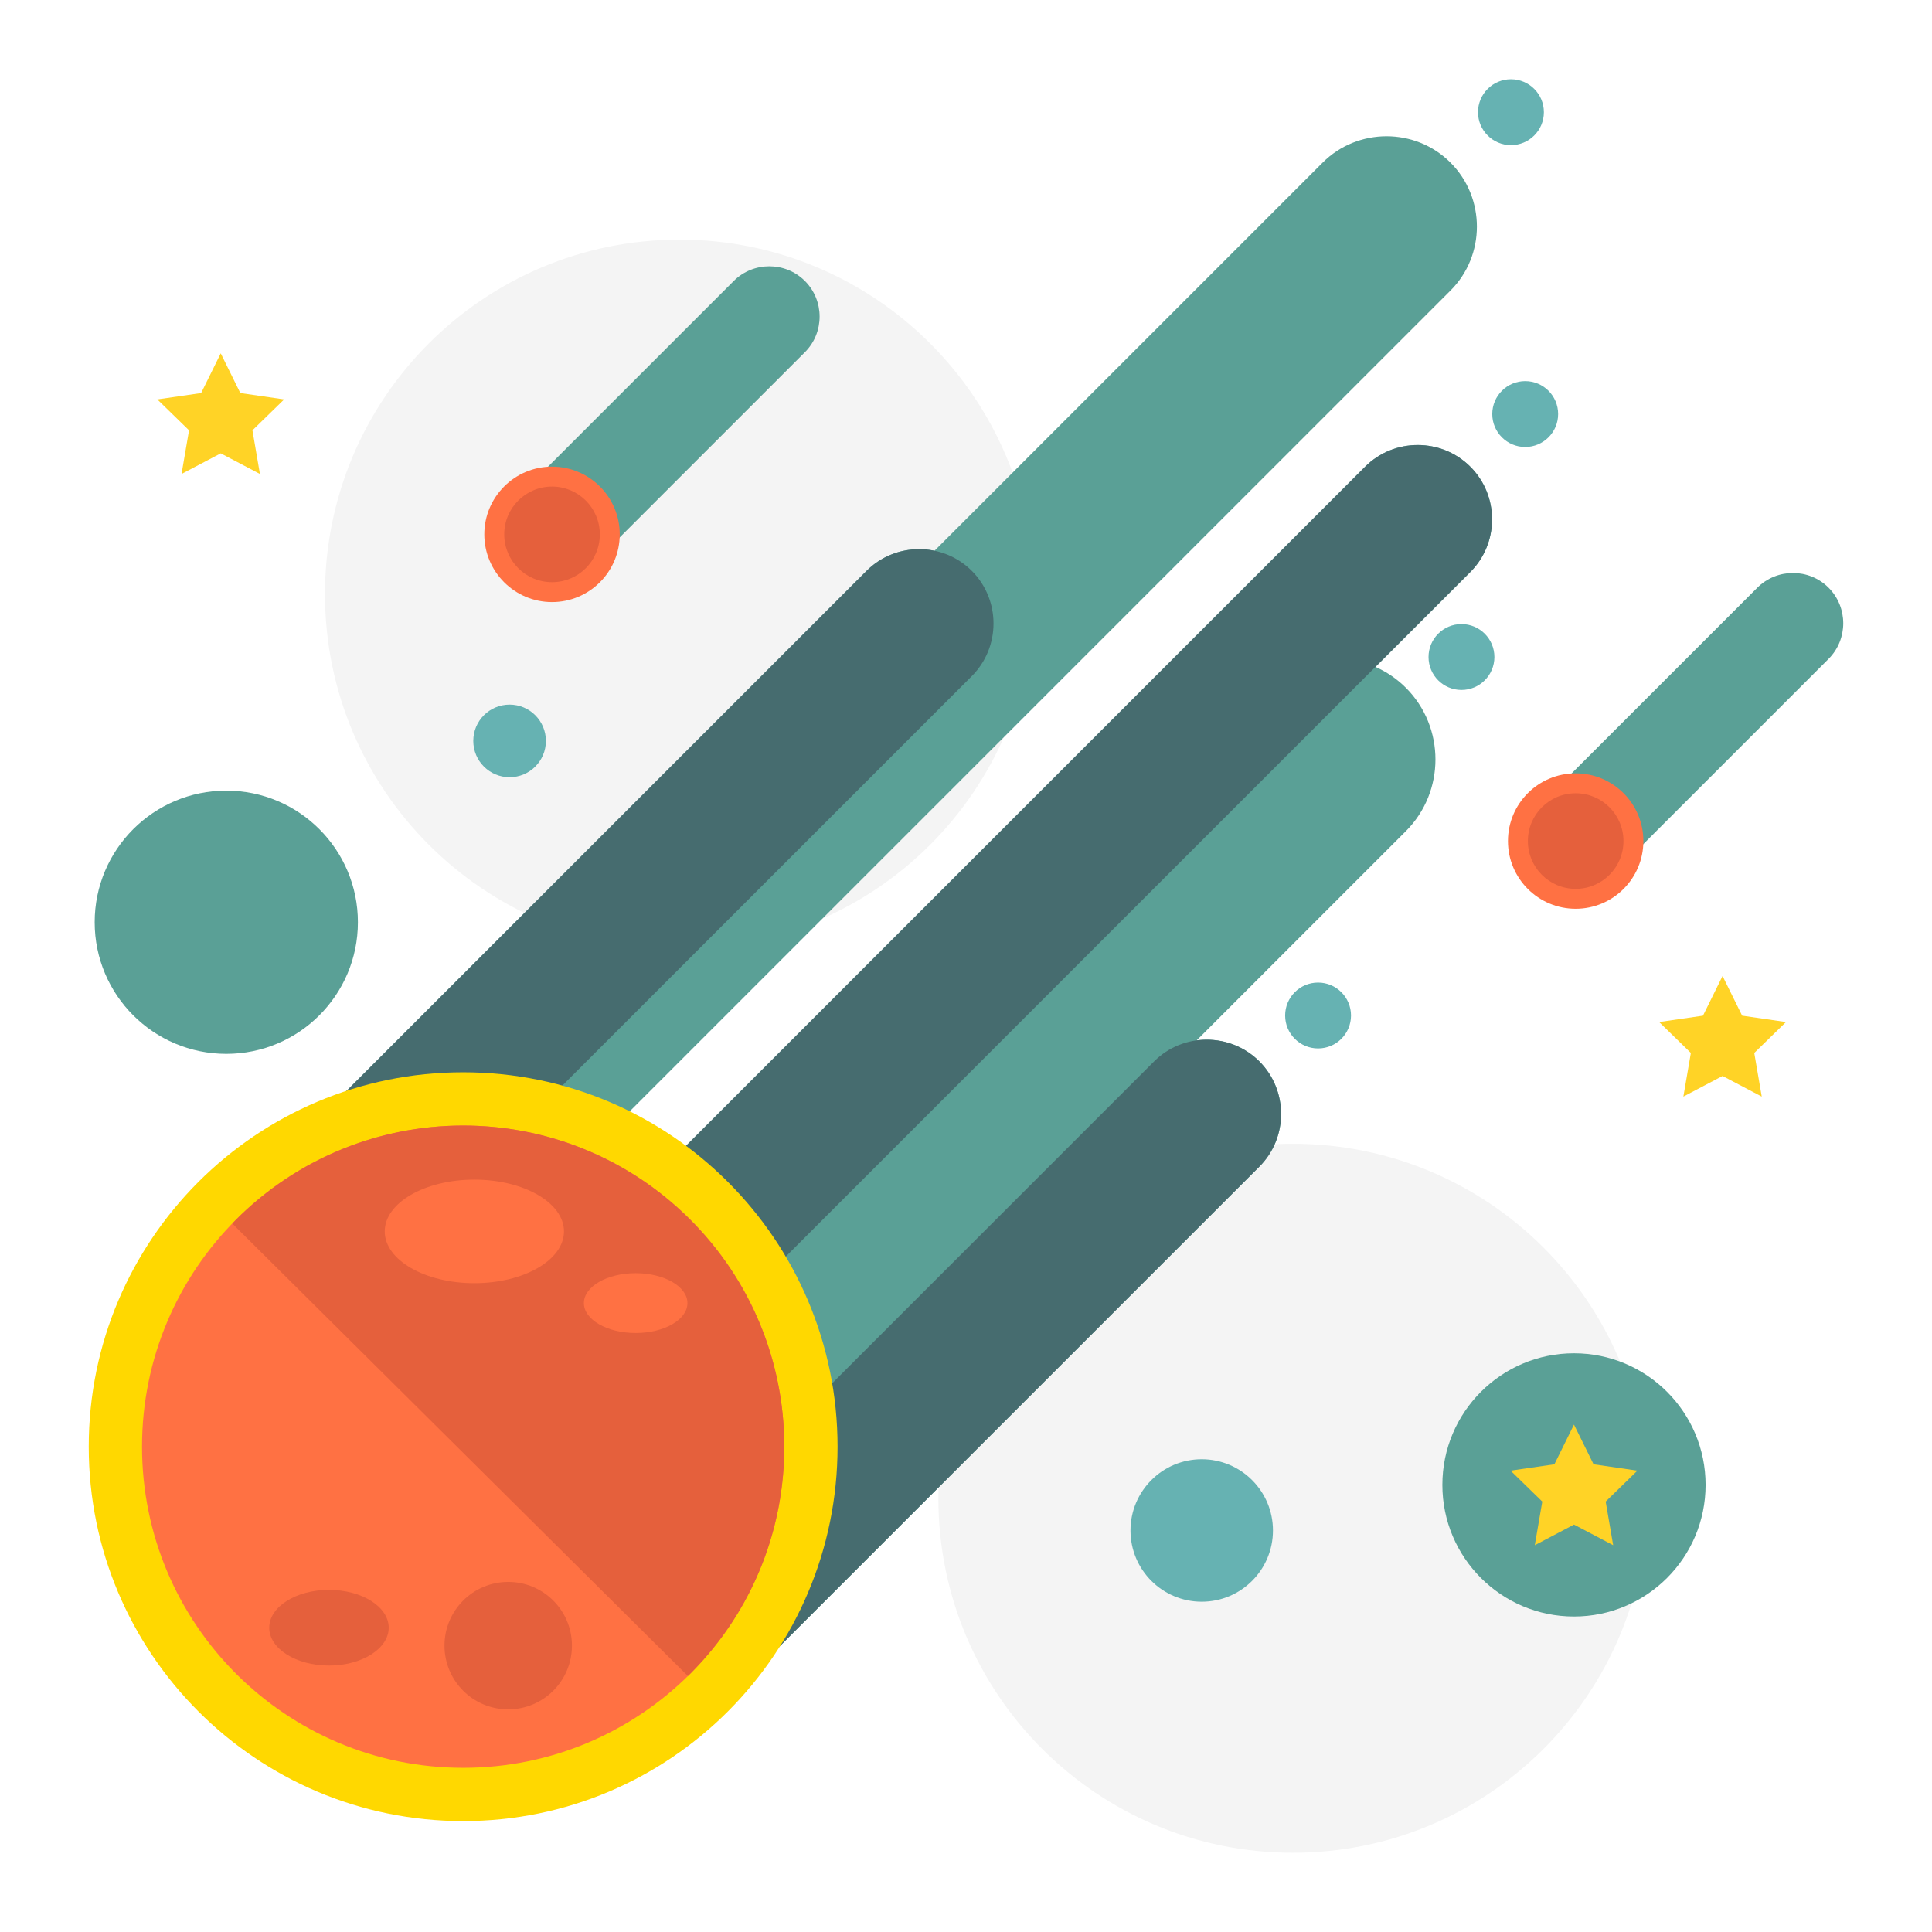
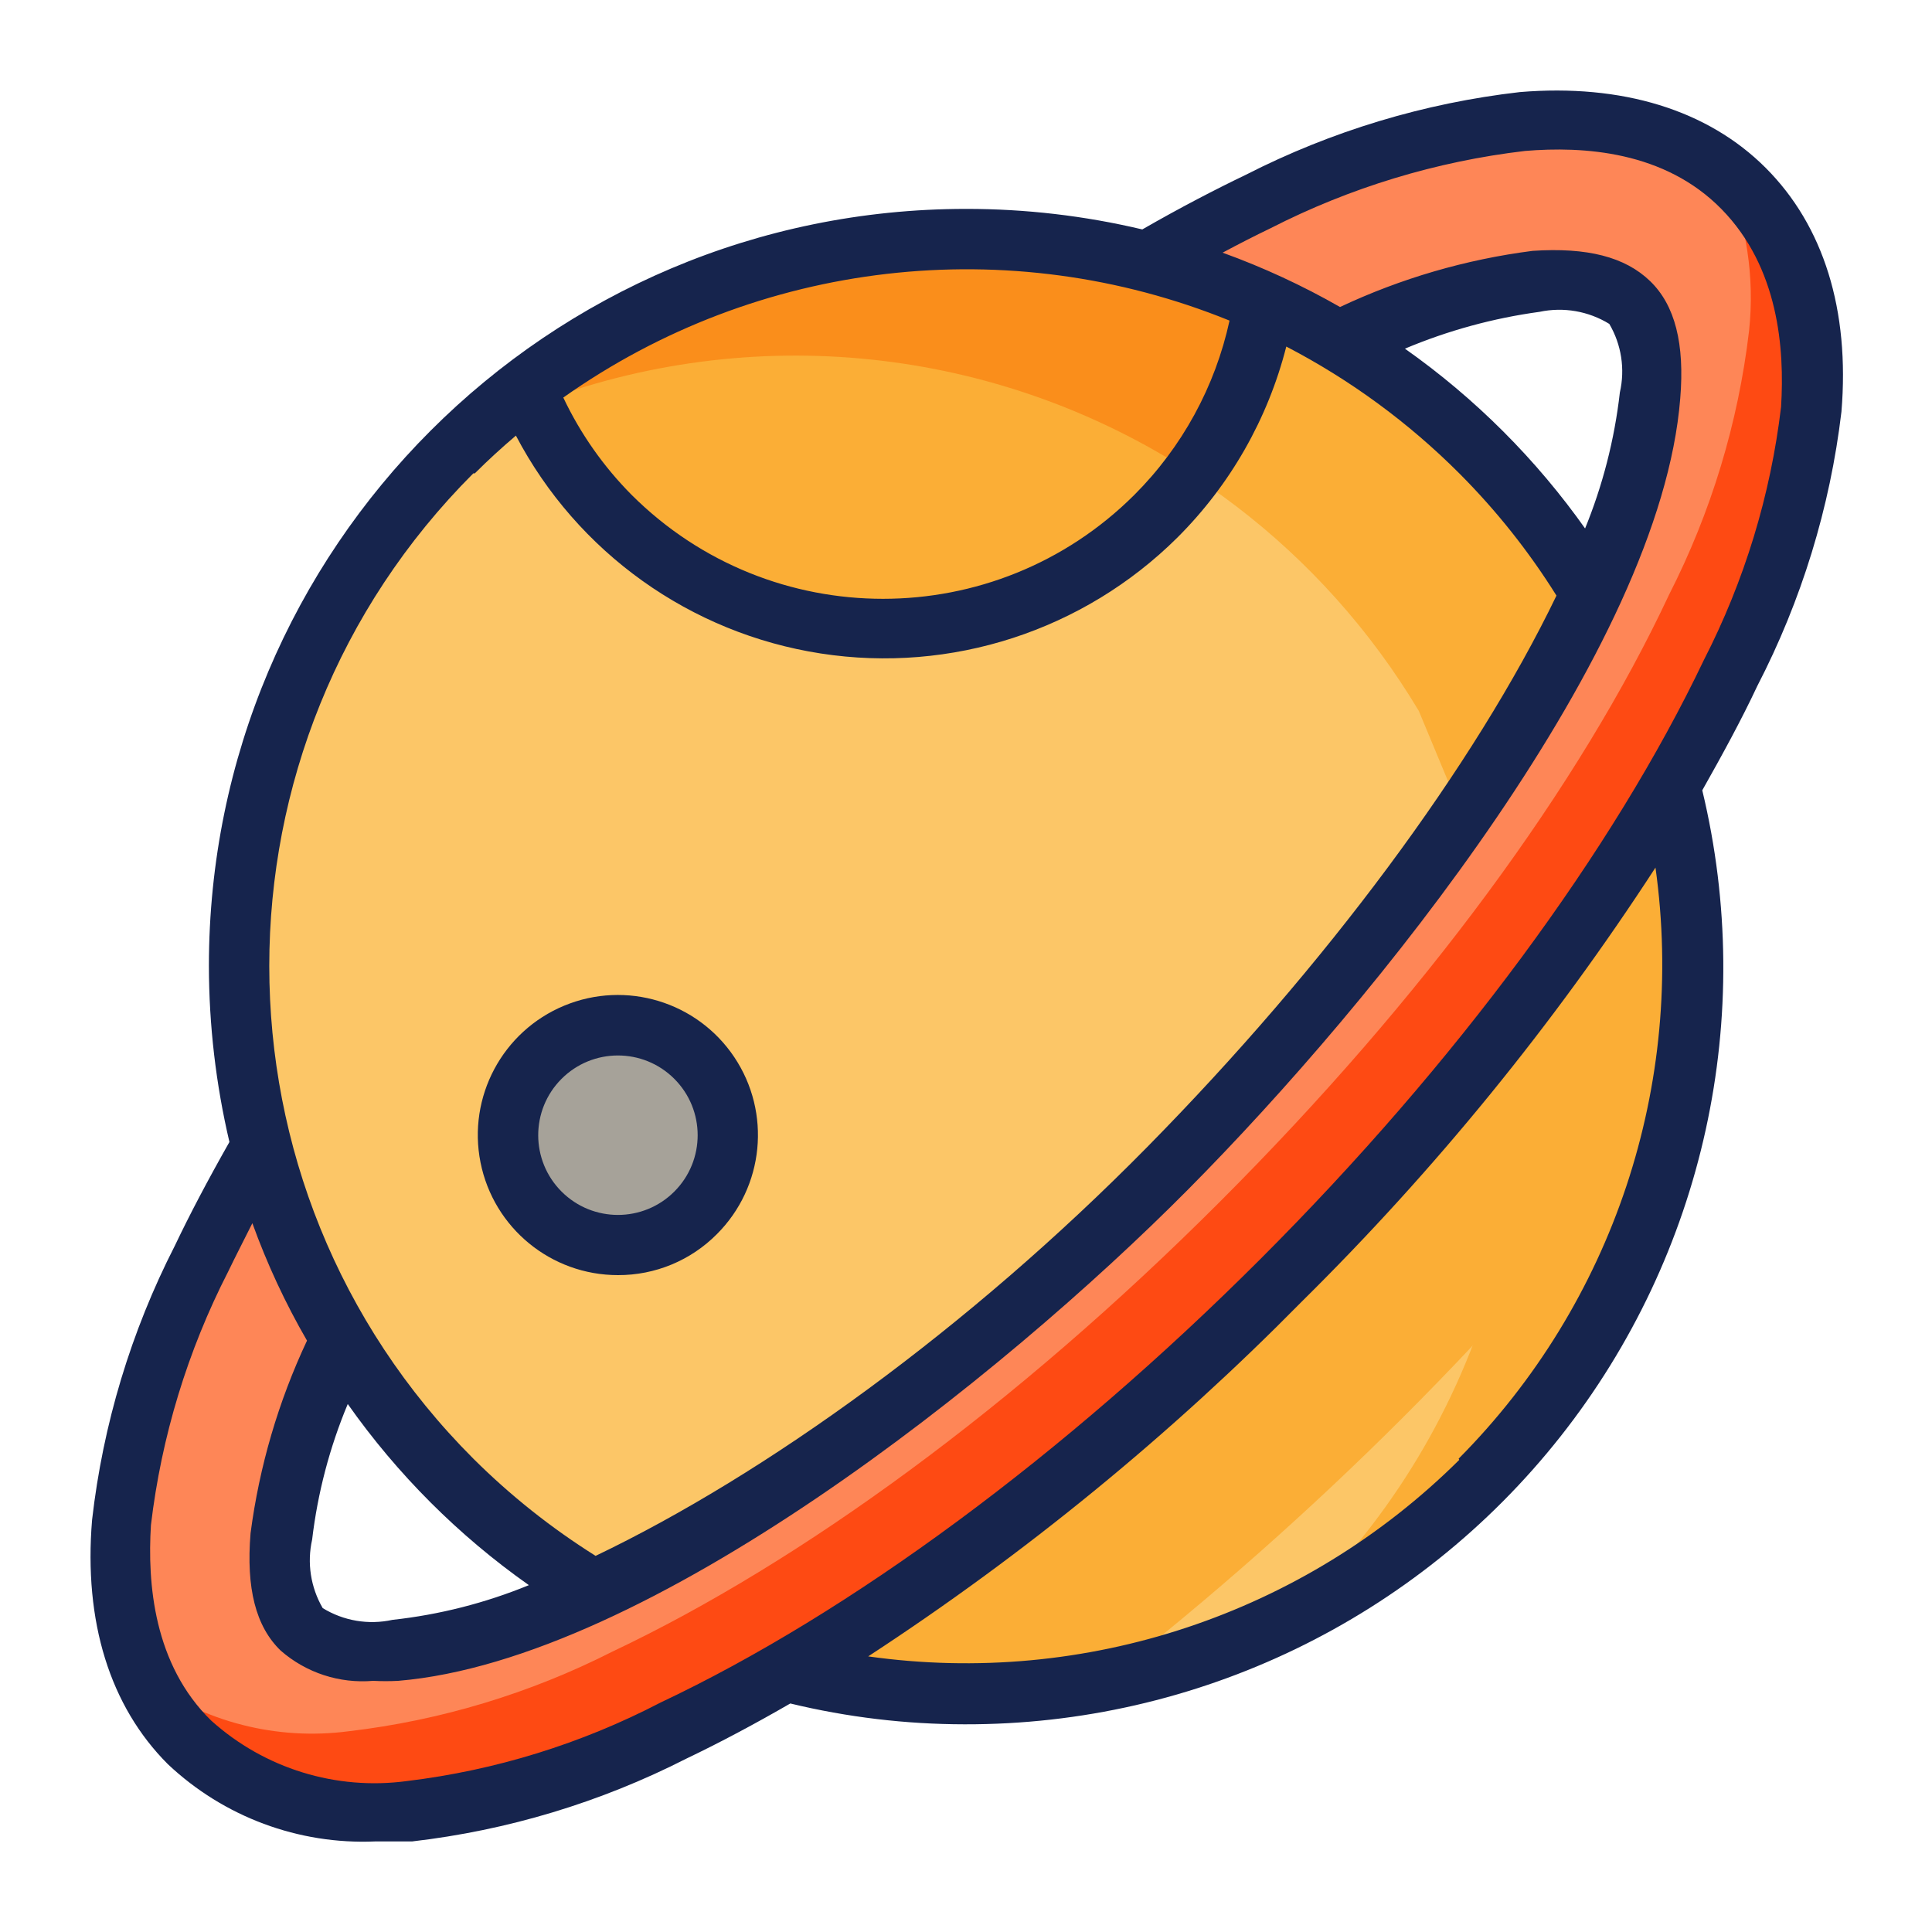
- <svg xmlns="http://www.w3.org/2000/svg" enable-background="new 0 0 512 512" height="512px" id="meteorite" version="1.1" viewBox="0 0 512 512" width="512px" xml:space="preserve">
-   <circle cx="180.07" cy="157.446" fill="#F4F4F4" r="93.944" />
-   <circle cx="342.624" cy="397.056" fill="#F4F4F4" r="93.944" />
-   <circle cx="135.046" cy="196.349" fill="#66B2B2" r="9.622" />
-   <circle cx="318.469" cy="405.592" fill="#66B2B2" r="18.878" />
-   <circle cx="59.969" cy="244.403" fill="#5AA096" r="34.879" />
-   <circle cx="417.121" cy="393.512" fill="#5AA096" r="34.879" />
-   <circle cx="349.304" cy="269.117" fill="#66B2B2" r="8.729" />
-   <circle cx="387.304" cy="174.117" fill="#66B2B2" r="8.729" />
-   <circle cx="404.192" cy="109.729" fill="#66B2B2" r="8.729" />
-   <circle cx="400.415" cy="29.729" fill="#66B2B2" r="8.729" />
-   <path d="M119.326,317.389l12.881-12.881c9.12,5.076,20.908,3.773,28.631-3.949L384.401,76.995  c9.321-9.321,9.321-24.573,0-33.894c-9.32-9.321-24.572-9.321-33.894,0L247.65,145.959c-6.304-1.311-13.136,0.457-18.004,5.324  L91.433,289.496c-7.67,7.67-7.67,20.223,0,27.893S111.655,325.059,119.326,317.389z" fill="#5AA096" />
-   <path d="M389.658,123.688c-7.671-7.67-20.223-7.67-27.894,0L109.958,375.494c-7.67,7.671-7.67,20.223,0,27.893  c0.886,0.887,1.842,1.658,2.843,2.34c-5.331,10.143-3.746,23.046,4.756,31.547c10.451,10.452,27.553,10.451,38.003,0l6.529-6.528  c-0.803,5.909,1.032,12.117,5.549,16.634c7.67,7.671,20.223,7.671,27.893,0l138.214-138.213c7.67-7.67,7.67-20.223,0-27.893  c-4.518-4.518-10.726-6.352-16.635-5.549l55.461-55.461c10.451-10.451,10.451-27.552,0-38.003c-2.393-2.392-5.136-4.23-8.065-5.527  l25.152-25.152C397.328,143.91,397.328,131.358,389.658,123.688z" fill="#5AA096" />
-   <path d="M167.639,447.379L167.639,447.379c-7.67-7.67-7.67-20.222,0-27.893l138.213-138.213  c7.671-7.67,20.223-7.67,27.894,0l0,0c7.67,7.67,7.67,20.223,0,27.893L195.531,447.379  C187.861,455.05,175.309,455.05,167.639,447.379z" fill="#466C6F" />
-   <path d="M91.433,317.389L91.433,317.389c-7.67-7.67-7.67-20.223,0-27.893l138.213-138.213  c7.67-7.67,20.223-7.67,27.893,0l0,0c7.67,7.67,7.67,20.223,0,27.893L119.326,317.389  C111.655,325.059,99.104,325.059,91.433,317.389z" fill="#466C6F" />
-   <path d="M109.958,403.387L109.958,403.387c-7.67-7.67-7.67-20.222,0-27.893l251.806-251.806  c7.671-7.67,20.223-7.67,27.894,0l0,0c7.67,7.67,7.67,20.222,0,27.893L137.851,403.388  C130.181,411.058,117.629,411.058,109.958,403.387z" fill="#466C6F" />
-   <circle cx="122.74" cy="383.385" fill="#FFD800" r="99.222" />
-   <circle cx="122.74" cy="383.385" fill="#FF7143" r="85.104" />
-   <path d="M62.357,323.414c-0.273,0.275-0.525,0.563-0.794,0.842l120.725,119.9c0.276-0.271,0.563-0.524,0.836-0.801  c33.121-33.348,32.936-87.232-0.413-120.354C149.362,289.881,95.478,290.065,62.357,323.414z" fill="#E5603C" />
-   <ellipse cx="125.709" cy="326.334" fill="#FF7143" rx="23.75" ry="13.723" />
-   <ellipse cx="168.458" cy="345.334" fill="#FF7143" rx="13.722" ry="7.929" />
-   <ellipse cx="87.181" cy="431.361" fill="#E5603C" rx="15.833" ry="10.027" />
-   <circle cx="134.681" cy="436.111" fill="#E5603C" r="16.889" />
-   <path d="M142.761,145.016L142.761,145.016c-5.19-5.19-5.189-13.683,0-18.873l51.679-51.679  c5.19-5.19,13.682-5.19,18.872,0l0,0c5.19,5.19,5.19,13.682,0,18.872l-51.679,51.679  C156.444,150.206,147.951,150.206,142.761,145.016z" fill="#5AA096" />
-   <circle cx="146.292" cy="141.613" fill="#FF7143" r="17.944" />
-   <circle cx="146.292" cy="141.613" fill="#E5603C" r="12.667" />
-   <path d="M414.038,226.293L414.038,226.293c-5.19-5.19-5.189-13.683,0-18.873l51.679-51.679  c5.19-5.19,13.683-5.19,18.872,0l0,0c5.19,5.19,5.19,13.682,0,18.872l-51.679,51.679  C427.721,231.483,419.228,231.483,414.038,226.293z" fill="#5AA096" />
-   <circle cx="417.568" cy="222.89" fill="#FF7143" r="17.944" />
-   <circle cx="417.568" cy="222.89" fill="#E5603C" r="12.667" />
-   <polygon fill="#FFD326" points="456.497,258.643 461.69,269.163 473.3,270.85 464.899,279.039 466.882,290.604 456.497,285.144   446.112,290.604 448.096,279.039 439.694,270.85 451.306,269.163 " />
-   <polygon fill="#FFD326" points="417.121,377.531 422.313,388.053 433.925,389.74 425.522,397.93 427.506,409.493 417.121,404.033   406.736,409.493 408.72,397.93 400.318,389.74 411.929,388.053 " />
-   <polygon fill="#FFD326" points="58.498,93.642 63.69,104.163 75.3,105.85 66.899,114.04 68.882,125.604 58.498,120.144   48.112,125.604 50.096,114.04 41.694,105.85 53.305,104.163 " />
+ <svg xmlns="http://www.w3.org/2000/svg" viewBox="0 0 64 64">
+   <defs>
+     <style>.cls-1{fill:#fcc667;}.cls-2{fill:#fbae36;}.cls-3{fill:#fe8657;}.cls-4{fill:#a6a299;}.cls-5{fill:#fa8e1b;}.cls-6{fill:#fe4a13;}.cls-7{fill:#16244d;}</style>
+   </defs>
+   <g id="Saturn">
+     <path class="cls-1" d="M26,55.32A24.08,24.08,0,0,0,55.33,26l-2.66-6.37a24.08,24.08,0,1,0-33,33Z" id="path3490-4" />
+     <path class="cls-2" d="M32,7.92a24,24,0,0,0-16.35,6.4A24.1,24.1,0,0,1,47,23.55l2.65,6.37a24.09,24.09,0,0,1-6.3,23c-.22.22-.46.44-.7.65A24,24,0,0,0,55.33,26l-2.66-6.37A24,24,0,0,0,32,7.92Z" id="path3649" />
+     <path class="cls-3" d="M8.67,38c-.73,1.26-1.41,2.51-2,3.71a26,26,0,0,0-2.64,8.74,9,9,0,0,0,2.22,7.3A9,9,0,0,0,13.56,60,25.69,25.69,0,0,0,22.3,57.3c6.25-2.95,13.35-8.12,20.12-14.88S54.35,28.55,57.31,22.3A25.94,25.94,0,0,0,60,13.56a9,9,0,0,0-2.22-7.3A9,9,0,0,0,50.44,4,25.91,25.91,0,0,0,41.7,6.69c-1.21.57-2.46,1.25-3.72,2l6.37,2.66a21,21,0,0,1,6.53-2c1.75-.15,2.63.21,3.1.68s.83,1.34.68,3.1A21.74,21.74,0,0,1,52.51,20c-2.59,5.48-7.44,12.22-13.85,18.63S25.51,49.92,20,52.5a21.47,21.47,0,0,1-6.91,2.16c-1.75.14-2.63-.21-3.1-.68s-.83-1.35-.68-3.1a21,21,0,0,1,2-6.53Z" id="path3572-76" />
+     <circle class="cls-4" cx="20.47" cy="37.6" id="path3599-56" r="3.64" />
+     <path class="cls-2" d="M32,7.92a24,24,0,0,0-14.57,4.91v0a12.76,12.76,0,0,0,24.44-2.82v0A23.94,23.94,0,0,0,32,7.92Z" id="path3601-9" />
+     <path class="cls-3" d="M8.67,38c-.73,1.26-1.41,2.51-2,3.71a26,26,0,0,0-2.64,8.74,9,9,0,0,0,2.22,7.3A9,9,0,0,0,13.56,60,25.69,25.69,0,0,0,22.3,57.3c6.25-2.95,13.35-8.12,20.12-14.88S54.35,28.55,57.31,22.3A25.94,25.94,0,0,0,60,13.56a9,9,0,0,0-2.22-7.3A9,9,0,0,0,50.44,4,25.91,25.91,0,0,0,41.7,6.69c-1.21.57-2.46,1.25-3.72,2l6.37,2.66a21,21,0,0,1,6.53-2c1.75-.15,2.63.21,3.1.68s.83,1.34.68,3.1A21.74,21.74,0,0,1,52.51,20c-2.59,5.48-7.44,12.22-13.85,18.63S25.51,49.92,20,52.5a21.47,21.47,0,0,1-6.91,2.16c-1.75.14-2.63-.21-3.1-.68s-.83-1.35-.68-3.1a21,21,0,0,1,2-6.53Z" id="path3642" />
+     <path class="cls-5" d="M32,7.92a24,24,0,0,0-14.57,4.91v0c.07.19.17.37.26.56a24.1,24.1,0,0,1,21.79,2.28,12.64,12.64,0,0,0,2.39-5.66v0A23.94,23.94,0,0,0,32,7.92Z" id="path3665" />
+     <path class="cls-2" d="M55.33,26A93.26,93.26,0,0,1,42,42.54,94.47,94.47,0,0,1,26.25,55.37a23.93,23.93,0,0,0,10.44.24A107.42,107.42,0,0,0,46.43,47a108.58,108.58,0,0,0,9.22-10.47A24,24,0,0,0,55.33,26Z" id="path3644" />
+     <path class="cls-6" d="M57.15,5.76a10.33,10.33,0,0,1,.79,5.2,25.91,25.91,0,0,1-2.65,8.74C52.34,26,47.17,33.05,40.4,39.82S26.54,51.75,20.29,54.71a26,26,0,0,1-8.74,2.64,9.33,9.33,0,0,1-6.71-1.71,7,7,0,0,0,1.43,2.09A9,9,0,0,0,13.56,60,25.91,25.91,0,0,0,22.3,57.3c6.25-2.95,13.35-8.11,20.12-14.88S54.35,28.55,57.31,22.3A25.94,25.94,0,0,0,60,13.56a9,9,0,0,0-2.22-7.3A6.93,6.93,0,0,0,57.15,5.76Z" id="path3689" />
+     <path class="cls-7" d="M50.35,3.05a26.63,26.63,0,0,0-9.08,2.74c-1,.48-2.16,1.08-3.43,1.81A25.21,25.21,0,0,0,32,6.92,25.08,25.08,0,0,0,6.92,32a25.68,25.68,0,0,0,.68,5.83c-.72,1.27-1.32,2.41-1.81,3.44a26.56,26.56,0,0,0-2.74,9.08c-.28,3.37.59,6.17,2.51,8.09A9.42,9.42,0,0,0,12.43,61c.4,0,.8,0,1.22,0a26.79,26.79,0,0,0,9.08-2.74c1.13-.54,2.29-1.16,3.45-1.83a24.67,24.67,0,0,0,5.77.69A25.07,25.07,0,0,0,56.39,26.18c.66-1.17,1.29-2.32,1.82-3.45A26.61,26.61,0,0,0,61,13.64c.28-3.37-.59-6.16-2.51-8.08S53.73,2.77,50.35,3.05Zm-9.62,7.57a11.67,11.67,0,0,1-3.16,5.78,11.79,11.79,0,0,1-16.64,0,11.66,11.66,0,0,1-2.27-3.23,23.14,23.14,0,0,1,22.07-2.55Zm-25,5.06c.44-.44.89-.85,1.36-1.25A13.78,13.78,0,0,0,39,17.81a13.71,13.71,0,0,0,3.61-6.33,23.28,23.28,0,0,1,5.73,4.2,22.93,22.93,0,0,1,3.22,4.05C48.84,25.37,43.91,32,38,38S25.37,48.84,19.73,51.54a23.3,23.3,0,0,1-4.05-3.22,23.08,23.08,0,0,1,0-32.64Zm36.81,1.87a24.91,24.91,0,0,0-6-6A17.64,17.64,0,0,1,51,10.33a3.16,3.16,0,0,1,2.31.4A3.11,3.11,0,0,1,53.66,13,17,17,0,0,1,52.49,17.55ZM10.34,51a16.75,16.75,0,0,1,1.18-4.49,24.82,24.82,0,0,0,6,6A16.68,16.68,0,0,1,13,53.66a3.13,3.13,0,0,1-2.31-.39A3.14,3.14,0,0,1,10.34,51Zm38-2.64a23.18,23.18,0,0,1-19.58,6.51A86.7,86.7,0,0,0,43.12,43.12,86.28,86.28,0,0,0,54.84,28.74,23.22,23.22,0,0,1,48.32,48.32ZM59,13.48a24.78,24.78,0,0,1-2.56,8.39c-3,6.29-8.19,13.34-14.69,19.84S28.17,53.43,21.88,56.4A24.62,24.62,0,0,1,13.48,59,8.08,8.08,0,0,1,7,57C5.09,55.14,4.88,52.45,5,50.52a24.83,24.83,0,0,1,2.56-8.4c.24-.5.5-1,.8-1.6a24.12,24.12,0,0,0,1.81,3.89,21.59,21.59,0,0,0-1.87,6.38c-.15,1.82.17,3.09,1,3.89a4.12,4.12,0,0,0,3.06,1,8.07,8.07,0,0,0,.83,0c8.29-.69,20-10.06,26.17-16.28S55,21.52,55.66,13.2c.15-1.81-.17-3.09-1-3.89s-2.08-1.12-3.89-1a21.37,21.37,0,0,0-6.38,1.86,24.89,24.89,0,0,0-3.89-1.8q.84-.45,1.59-.81A24.91,24.91,0,0,1,50.52,5c1.93-.16,4.62,0,6.51,1.93S59.12,11.55,59,13.48Z" />
+     <path class="cls-7" d="M20.47,42.24a4.59,4.59,0,0,0,3.28-1.36,4.64,4.64,0,1,0-3.28,1.36Zm-1.87-6.5a2.64,2.64,0,0,1,3.74,3.73,2.64,2.64,0,1,1-3.74-3.73Z" />
+   </g>
</svg>
